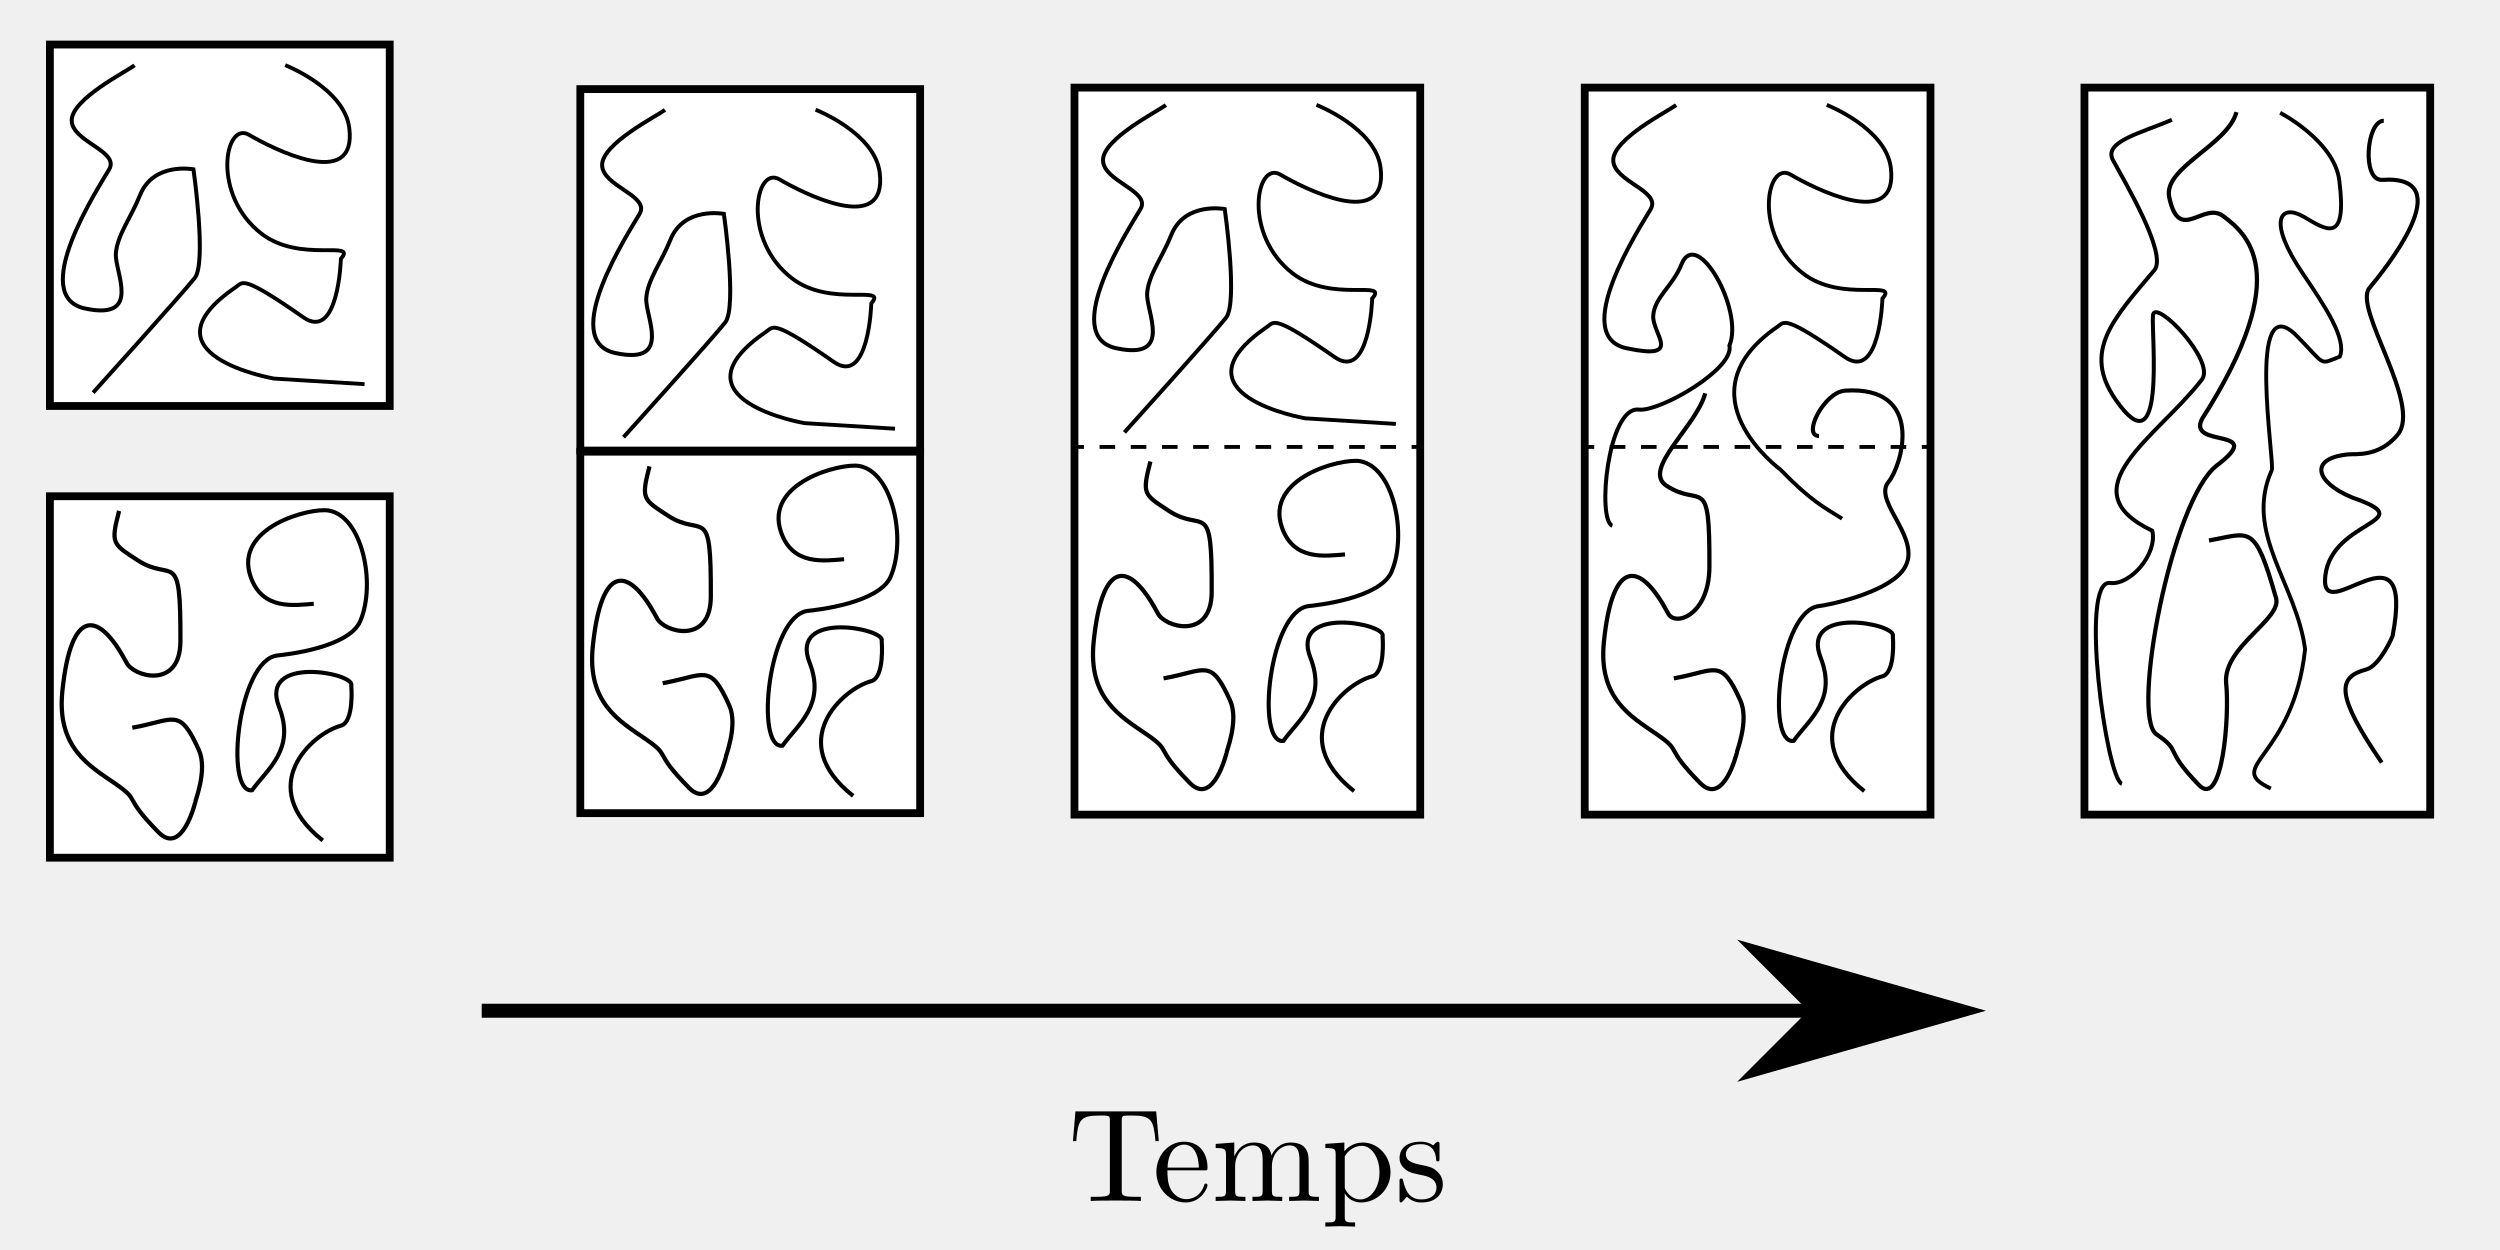
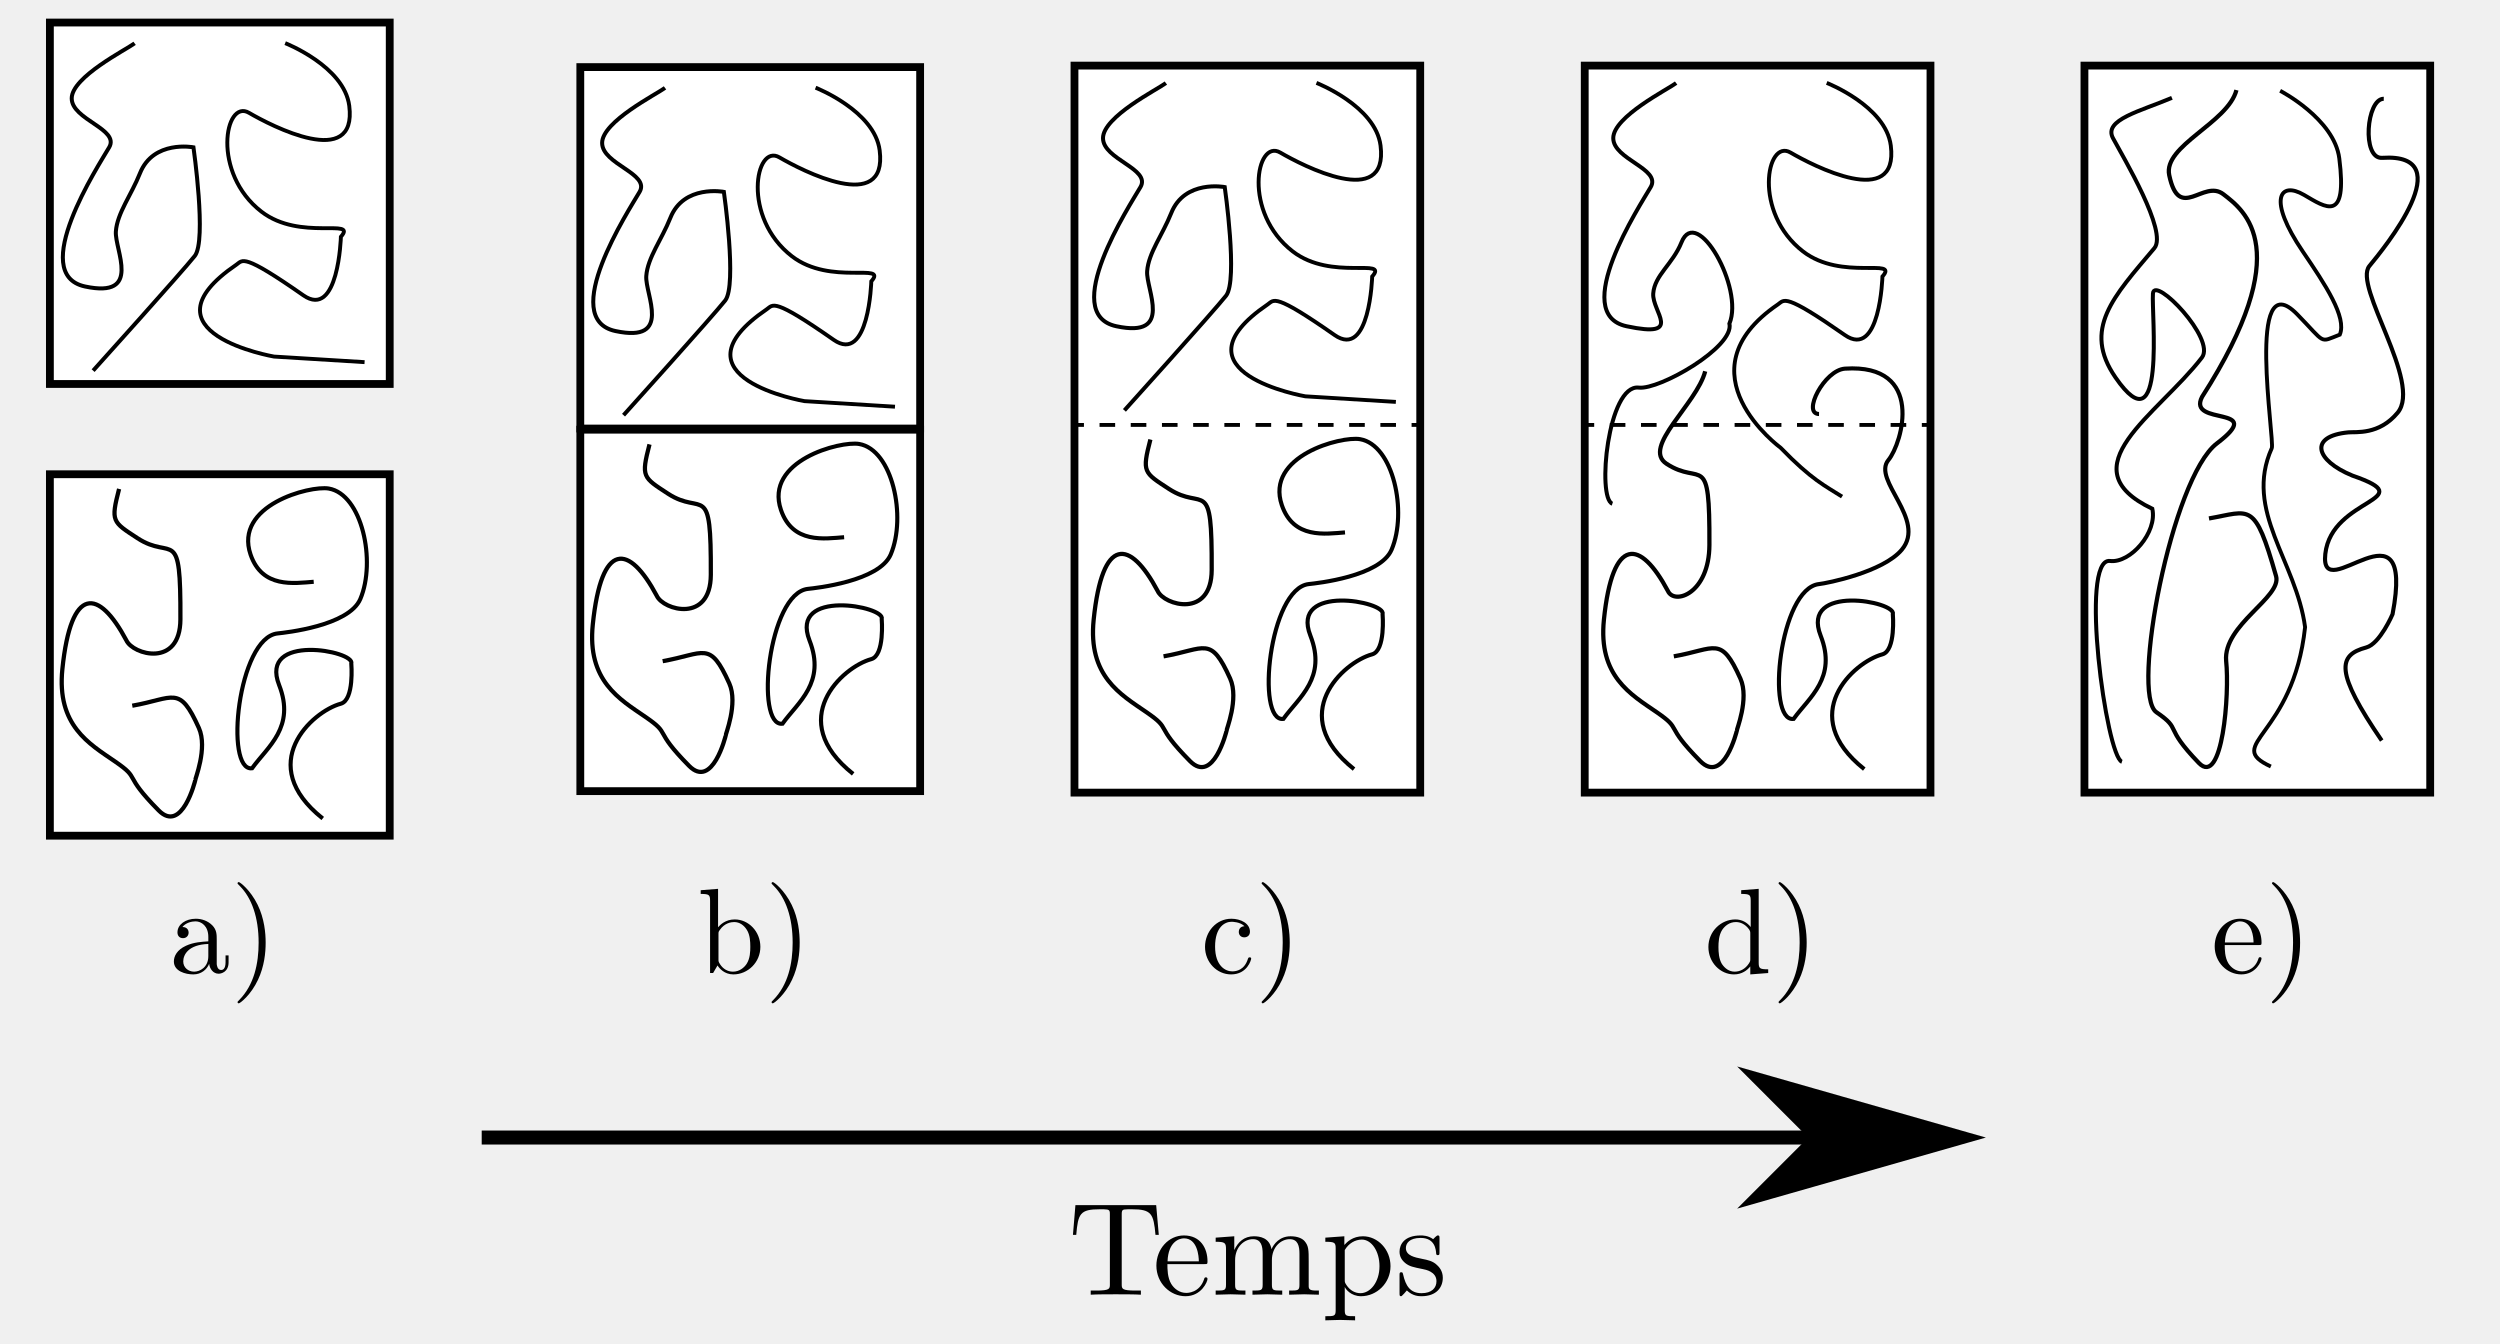
- <svg xmlns="http://www.w3.org/2000/svg" width="80mm" height="40mm" viewBox="0 0 283.464 141.732" id="svg2" version="1.1">
+ <svg xmlns="http://www.w3.org/2000/svg" width="80mm" height="43mm" viewBox="0 0 283.464 152.362" id="svg2" version="1.1">
  <defs id="defs4">
    <marker orient="auto" refY="0" refX="0" id="marker4881" style="overflow:visible">
      <path id="path4883" d="M 0,0 5,-5 -12.5,0 5,5 Z" style="fill:#000000;fill-opacity:1;fill-rule:evenodd;stroke:#000000;stroke-width:1pt;stroke-opacity:1" transform="matrix(0.8,0,0,0.8,10,0)" />
    </marker>
    <marker orient="auto" refY="0" refX="0" id="Arrow1Lend" style="overflow:visible">
      <path id="path4436" d="M 0,0 5,-5 -12.5,0 5,5 Z" style="fill:#000000;fill-opacity:1;fill-rule:evenodd;stroke:#000000;stroke-width:1pt;stroke-opacity:1" transform="matrix(-0.8,0,0,-0.8,-10,0)" />
    </marker>
    <marker orient="auto" refY="0" refX="0" id="marker4761" style="overflow:visible">
      <path id="path4763" d="M 0,0 5,-5 -12.5,0 5,5 Z" style="fill:#000000;fill-opacity:1;fill-rule:evenodd;stroke:#000000;stroke-width:1pt;stroke-opacity:1" transform="matrix(0.8,0,0,0.8,10,0)" />
    </marker>
    <marker orient="auto" refY="0" refX="0" id="marker4709" style="overflow:visible">
      <path id="path4711" d="M 0,0 5,-5 -12.5,0 5,5 Z" style="fill:#000000;fill-opacity:1;fill-rule:evenodd;stroke:#000000;stroke-width:1pt;stroke-opacity:1" transform="matrix(0.8,0,0,0.8,10,0)" />
    </marker>
    <marker orient="auto" refY="0" refX="0" id="Arrow1Lstart" style="overflow:visible">
      <path id="path4433" d="M 0,0 5,-5 -12.5,0 5,5 Z" style="fill:#000000;fill-opacity:1;fill-rule:evenodd;stroke:#000000;stroke-width:1pt;stroke-opacity:1" transform="matrix(0.8,0,0,0.8,10,0)" />
    </marker>
  </defs>
-   <g id="layer1" transform="translate(0,-910.63)">
-     <g id="g4180" transform="matrix(0.4422586,0,0,0.4422586,-28.16005,881.606)">
+   <g id="layer1" transform="translate(0,-900.0001)">
+     <g id="g4180" transform="matrix(0.4422586,0,0,0.4422586,-28.16005,868.481)">
      <rect y="77.046" x="76.465" height="92.666" width="87.125" id="rect4136" style="opacity:1;fill:#ffffff;fill-opacity:1;stroke:#000000;stroke-width:2;stroke-linecap:butt;stroke-linejoin:miter;stroke-miterlimit:4;stroke-dasharray:none;stroke-opacity:1" />
      <rect y="192.856" x="76.465" height="92.666" width="87.125" id="rect4136-0" style="opacity:1;fill:#ffffff;fill-opacity:1;stroke:#000000;stroke-width:2;stroke-linecap:butt;stroke-linejoin:miter;stroke-miterlimit:4;stroke-dasharray:none;stroke-opacity:1" />
      <path id="path4172" d="m 98.18,82.372 c -2.058,1.569 -16.121,8.627 -16.121,14.117 0,5.49 12.348,7.843 9.604,12.548 -2.744,4.706 -20.923,32.547 -6.174,35.684 14.749,3.137 7.546,-9.411 7.889,-14.117 0.343,-4.706 3.957,-9.325 6.174,-14.901 3.43,-8.627 13.72,-6.666 13.72,-6.666 0,0 3.43,23.92 0.343,27.841 -3.087,3.921 -26.068,29.41 -26.068,29.41" style="fill:none;fill-rule:evenodd;stroke:#000000;stroke-width:1.027px;stroke-linecap:butt;stroke-linejoin:miter;stroke-opacity:1" />
      <path id="path4174" d="m 157.143,164.115 -23.214,-1.429 c 0,0 -35.281,-6.083 -9.643,-23.571 1.679,-1.146 1.5,-3.072 17.143,7.857 9.043,6.318 9.643,-15 9.643,-15 4.328,-4.946 -10.426,1.22 -20.357,-6.429 -12.882,-9.921 -9.417,-28.982 -3.214,-25.357 5.633,3.292 27.822,14.856 25.714,-1.786 -1.286,-10.152 -16.429,-16.071 -16.429,-16.071" style="fill:none;fill-rule:evenodd;stroke:#000000;stroke-width:1px;stroke-linecap:butt;stroke-linejoin:miter;stroke-opacity:1" />
      <path id="path4176" d="m 97.584,252.2 c 10.801,-1.898 12.045,-5.449 17.074,5.703 2.335,5.179 -1.111,13.36 -0.93,13.42 0,0 -3.346,13.821 -9.382,7.716 -9.515,-9.621 -4.321,-7.821 -11.157,-12.525 -6.64,-4.569 -15.006,-9.235 -13.524,-23.709 2.212,-21.607 9.336,-20.628 16.398,-7.381 1.683,3.712 13.809,7.111 13.862,-5.368 0.105,-24.596 -1.929,-14.883 -10.988,-20.801 -6.478,-4.232 -6.898,-4.238 -4.733,-12.637" style="fill:none;fill-rule:evenodd;stroke:#000000;stroke-width:1.089px;stroke-linecap:butt;stroke-linejoin:miter;stroke-opacity:1" />
      <path id="path4178" d="m 146.414,281.109 c -17.525,-13.897 -2.771,-27.417 4.626,-29.423 3.498,-0.949 2.699,-10.298 2.699,-10.298 1.08,-3.231 -23.773,-7.918 -18.505,5.517 4.229,10.786 -2.914,15.762 -6.939,21.332 -7.144,0.909 -3.634,-33.521 6.554,-34.572 1.916,-0.198 18.277,-1.923 21.204,-8.827 4.109,-9.694 0.426,-26.857 -8.096,-28.319 -4.825,-0.828 -24.368,4.288 -20.047,16.918 2.99,8.741 11.18,7.356 16.192,6.988" style="fill:none;fill-rule:evenodd;stroke:#000000;stroke-width:1.054px;stroke-linecap:butt;stroke-linejoin:miter;stroke-opacity:1" />
    </g>
-     <g id="g4298" transform="matrix(0.4422586,0,0,0.4422586,-35.74163,877.526)">
+     <g id="g4298" transform="matrix(0.4422586,0,0,0.4422586,-35.74163,864.401)">
      <g transform="translate(-0.08928572,22.84836)" id="g4227">
        <rect style="opacity:1;fill:#ffffff;fill-opacity:1;stroke:#000000;stroke-width:2;stroke-linecap:butt;stroke-linejoin:miter;stroke-miterlimit:4;stroke-dasharray:none;stroke-opacity:1" id="rect4136-4" width="87.125" height="92.666" x="229.684" y="74.847" />
        <path style="fill:none;fill-rule:evenodd;stroke:#000000;stroke-width:1.027px;stroke-linecap:butt;stroke-linejoin:miter;stroke-opacity:1" d="m 251.398,80.173 c -2.058,1.569 -16.121,8.627 -16.121,14.117 0,5.49 12.348,7.843 9.604,12.548 -2.744,4.706 -20.923,32.547 -6.174,35.684 14.749,3.137 7.546,-9.411 7.889,-14.117 0.343,-4.706 3.957,-9.325 6.174,-14.901 3.43,-8.627 13.72,-6.666 13.72,-6.666 0,0 3.43,23.92 0.343,27.841 -3.087,3.921 -26.068,29.41 -26.068,29.41" id="path4172-9" />
        <path style="fill:none;fill-rule:evenodd;stroke:#000000;stroke-width:1px;stroke-linecap:butt;stroke-linejoin:miter;stroke-opacity:1" d="m 310.361,161.916 -23.214,-1.429 c 0,0 -35.281,-6.083 -9.643,-23.571 1.679,-1.146 1.5,-3.072 17.143,7.857 9.043,6.318 9.643,-15 9.643,-15 4.328,-4.946 -10.426,1.22 -20.357,-6.429 -12.882,-9.921 -9.417,-28.982 -3.214,-25.357 5.633,3.292 27.822,14.856 25.714,-1.786 -1.286,-10.152 -16.429,-16.071 -16.429,-16.071" id="path4174-3" />
      </g>
      <rect y="190.658" x="229.595" height="92.666" width="87.125" id="rect4136-0-7" style="opacity:1;fill:#ffffff;fill-opacity:1;stroke:#000000;stroke-width:2;stroke-linecap:butt;stroke-linejoin:miter;stroke-miterlimit:4;stroke-dasharray:none;stroke-opacity:1" />
      <path id="path4176-9" d="m 250.713,250.001 c 10.801,-1.898 12.045,-5.449 17.074,5.703 2.335,5.179 -1.111,13.36 -0.93,13.42 0,0 -3.346,13.821 -9.382,7.716 -9.515,-9.621 -4.321,-7.821 -11.157,-12.525 -6.64,-4.569 -15.006,-9.235 -13.524,-23.709 2.212,-21.607 9.336,-20.628 16.398,-7.381 1.683,3.712 13.809,7.111 13.862,-5.368 0.105,-24.596 -1.929,-14.883 -10.988,-20.801 -6.478,-4.232 -6.898,-4.238 -4.733,-12.637" style="fill:none;fill-rule:evenodd;stroke:#000000;stroke-width:1.089px;stroke-linecap:butt;stroke-linejoin:miter;stroke-opacity:1" />
      <path id="path4178-2" d="m 299.543,278.91 c -17.525,-13.897 -2.771,-27.417 4.626,-29.423 3.498,-0.949 2.699,-10.298 2.699,-10.298 1.08,-3.231 -23.773,-7.918 -18.505,5.517 4.229,10.786 -2.914,15.762 -6.939,21.332 -7.144,0.909 -3.634,-33.521 6.554,-34.572 1.916,-0.198 18.277,-1.923 21.204,-8.827 4.109,-9.694 0.426,-26.857 -8.096,-28.319 -4.825,-0.828 -24.368,4.288 -20.047,16.918 2.99,8.741 11.18,7.356 16.192,6.988" style="fill:none;fill-rule:evenodd;stroke:#000000;stroke-width:1.054px;stroke-linecap:butt;stroke-linejoin:miter;stroke-opacity:1" />
    </g>
-     <g id="g4307" transform="matrix(0.4422586,0,0,0.4422586,-47.74579,877.7468)">
+     <g id="g4307" transform="matrix(0.4422586,0,0,0.4422586,-47.74579,864.6218)">
      <g id="g4251">
        <rect style="opacity:1;fill:#ffffff;fill-opacity:1;stroke:#000000;stroke-width:2;stroke-linecap:butt;stroke-linejoin:miter;stroke-miterlimit:4;stroke-dasharray:none;stroke-opacity:1" id="rect4247" width="88.642" height="186.393" x="383.433" y="96.814" />
        <path style="fill:none;fill-rule:evenodd;stroke:#000000;stroke-width:1;stroke-linecap:butt;stroke-linejoin:miter;stroke-miterlimit:4;stroke-dasharray:4, 4;stroke-dashoffset:2;stroke-opacity:1" d="m 383.858,188.934 c 88.388,0 87.883,0 87.883,0" id="path4249" />
      </g>
      <path id="path4172-9-9" d="m 406.866,101.29 c -2.058,1.569 -16.121,8.627 -16.121,14.117 0,5.49 12.348,7.843 9.604,12.548 -2.744,4.706 -20.923,32.547 -6.174,35.684 14.749,3.137 7.546,-9.411 7.889,-14.117 0.343,-4.706 3.957,-9.325 6.174,-14.901 3.43,-8.627 13.72,-6.666 13.72,-6.666 0,0 3.43,23.92 0.343,27.841 -3.087,3.921 -26.068,29.41 -26.068,29.41" style="fill:none;fill-rule:evenodd;stroke:#000000;stroke-width:1.027px;stroke-linecap:butt;stroke-linejoin:miter;stroke-opacity:1" />
      <path id="path4174-3-9" d="m 465.829,183.033 -23.214,-1.429 c 0,0 -35.281,-6.083 -9.643,-23.571 1.679,-1.146 1.5,-3.072 17.143,7.857 9.043,6.318 9.643,-15 9.643,-15 4.328,-4.946 -10.426,1.22 -20.357,-6.429 -12.882,-9.921 -9.417,-28.982 -3.214,-25.357 5.633,3.292 27.822,14.856 25.714,-1.786 -1.286,-10.152 -16.429,-16.071 -16.429,-16.071" style="fill:none;fill-rule:evenodd;stroke:#000000;stroke-width:1px;stroke-linecap:butt;stroke-linejoin:miter;stroke-opacity:1" />
      <path id="path4176-9-4" d="m 406.27,248.27 c 10.801,-1.898 12.045,-5.449 17.074,5.703 2.335,5.179 -1.111,13.36 -0.93,13.42 0,0 -3.346,13.821 -9.382,7.716 -9.515,-9.621 -4.321,-7.821 -11.157,-12.525 -6.64,-4.569 -15.006,-9.235 -13.524,-23.709 2.212,-21.607 9.336,-20.628 16.398,-7.381 1.683,3.712 13.809,7.111 13.862,-5.368 0.105,-24.596 -1.929,-14.883 -10.988,-20.801 -6.478,-4.232 -6.898,-4.238 -4.733,-12.637" style="fill:none;fill-rule:evenodd;stroke:#000000;stroke-width:1.089px;stroke-linecap:butt;stroke-linejoin:miter;stroke-opacity:1" />
      <path id="path4178-2-5" d="m 455.1,277.179 c -17.525,-13.897 -2.771,-27.417 4.626,-29.423 3.498,-0.949 2.699,-10.298 2.699,-10.298 1.08,-3.231 -23.773,-7.918 -18.505,5.517 4.229,10.786 -2.914,15.762 -6.939,21.332 -7.144,0.909 -3.634,-33.521 6.554,-34.572 1.916,-0.198 18.277,-1.923 21.204,-8.827 4.109,-9.694 0.426,-26.857 -8.096,-28.319 -4.825,-0.828 -24.368,4.288 -20.047,16.918 2.99,8.741 11.18,7.356 16.192,6.988" style="fill:none;fill-rule:evenodd;stroke:#000000;stroke-width:1.054px;stroke-linecap:butt;stroke-linejoin:miter;stroke-opacity:1" />
    </g>
-     <g id="g4380" transform="matrix(0.4422586,0,0,0.4422586,-57.22276,879.2801)">
+     <g id="g4380" transform="matrix(0.4422586,0,0,0.4422586,-57.22276,866.1551)">
      <g transform="translate(152.2461,-3.466806)" id="g4251-3">
        <rect style="opacity:1;fill:#ffffff;fill-opacity:1;stroke:#000000;stroke-width:2;stroke-linecap:butt;stroke-linejoin:miter;stroke-miterlimit:4;stroke-dasharray:none;stroke-opacity:1" id="rect4247-5" width="88.642" height="186.393" x="383.433" y="96.814" />
        <path style="fill:none;fill-rule:evenodd;stroke:#000000;stroke-width:1;stroke-linecap:butt;stroke-linejoin:miter;stroke-miterlimit:4;stroke-dasharray:4, 4;stroke-dashoffset:2;stroke-opacity:1" d="m 383.858,188.934 c 88.388,0 87.883,0 87.883,0" id="path4249-7" />
      </g>
      <path id="path4172-9-9-0" d="m 559.112,97.823 c -2.058,1.569 -16.121,8.627 -16.121,14.117 0,5.49 12.348,7.843 9.604,12.548 -2.744,4.706 -20.923,32.547 -6.174,35.684 14.749,3.137 6.475,-3.697 6.818,-8.402 0.343,-4.706 5.018,-7.543 7.246,-13.115 3.901,-9.756 16.08,11.742 12.292,20.834 1.338,6.023 -17.993,17.053 -23.228,16.412 -7.949,-0.973 -10.795,28.429 -6.783,29.767" style="fill:none;fill-rule:evenodd;stroke:#000000;stroke-width:1.027px;stroke-linecap:butt;stroke-linejoin:miter;stroke-opacity:1" />
      <path id="path4174-3-9-8" d="m 601.646,203.852 c -4.287,-2.741 -7.799,-4.318 -15.714,-12.5 0,0 -26.352,-19.297 -0.714,-36.786 1.679,-1.146 1.5,-3.072 17.143,7.857 9.043,6.318 9.643,-15 9.643,-15 4.328,-4.946 -10.426,1.22 -20.357,-6.429 -12.882,-9.921 -9.417,-28.982 -3.214,-25.357 5.633,3.292 27.822,14.856 25.714,-1.786 -1.286,-10.152 -16.429,-16.071 -16.429,-16.071" style="fill:none;fill-rule:evenodd;stroke:#000000;stroke-width:1px;stroke-linecap:butt;stroke-linejoin:miter;stroke-opacity:1" />
      <path id="path4176-9-4-1" d="m 558.516,244.803 c 10.801,-1.898 12.045,-5.449 17.074,5.703 2.335,5.179 -1.111,13.36 -0.93,13.42 0,0 -3.346,13.821 -9.382,7.716 -9.515,-9.621 -4.321,-7.821 -11.157,-12.525 -6.64,-4.569 -15.006,-9.235 -13.524,-23.709 2.212,-21.607 9.336,-20.628 16.398,-7.381 1.683,3.712 10.594,0.683 10.648,-11.797 0.105,-24.596 -1.929,-14.883 -10.988,-20.801 -6.478,-4.232 7.745,-15.309 9.909,-23.709" style="fill:none;fill-rule:evenodd;stroke:#000000;stroke-width:1.089px;stroke-linecap:butt;stroke-linejoin:miter;stroke-opacity:1" />
      <path id="path4178-2-5-9" d="m 607.346,273.712 c -17.525,-13.897 -2.771,-27.417 4.626,-29.423 3.498,-0.949 2.699,-10.298 2.699,-10.298 1.08,-3.231 -23.773,-7.918 -18.505,5.517 4.229,10.786 -2.914,15.762 -6.939,21.332 -7.144,0.909 -3.634,-33.521 6.554,-34.572 1.916,-0.198 16.413,-3.058 21.204,-8.827 6.412,-7.72 -7.712,-17.812 -3.453,-22.962 3.593,-4.345 9.47,-24.779 -11.119,-23.439 -5.3,0.345 -11.096,11.562 -6.665,11.631" style="fill:none;fill-rule:evenodd;stroke:#000000;stroke-width:1.054px;stroke-linecap:butt;stroke-linejoin:miter;stroke-opacity:1" />
    </g>
-     <g id="g5137" transform="matrix(0.4422586,0,0,0.4422586,-3.448726,885.1439)">
+     <g id="g5137" transform="matrix(0.4422586,0,0,0.4422586,-3.448726,872.0189)">
      <rect y="80.088" x="542.206" height="186.393" width="88.642" id="rect4247-5-3" style="opacity:1;fill:#ffffff;fill-opacity:1;stroke:#000000;stroke-width:2;stroke-linecap:butt;stroke-linejoin:miter;stroke-miterlimit:4;stroke-dasharray:none;stroke-opacity:1" />
      <path id="path4172-9-9-0-9" d="m 564.629,88.353 c -7.987,3.393 -17.632,5.614 -15.111,10.329 2.589,4.841 14.125,24.04 10.614,28.205 -10.515,12.476 -18.525,20.746 -9.962,33.158 13.004,18.848 9.192,-16.287 9.596,-21.534 0.361,-4.704 16.215,11.681 12.549,16.432 -11.369,14.734 -34.859,28.194 -12.71,38.764 1.338,6.023 -5.618,14.023 -10.854,13.382 -7.949,-0.973 -0.946,50.148 3.066,51.485" style="fill:none;fill-rule:evenodd;stroke:#000000;stroke-width:1.027px;stroke-linecap:butt;stroke-linejoin:miter;stroke-opacity:1" />
      <path id="path4174-3-9-8-0" d="m 589.991,259.789 c -12.348,-5.763 5.727,-7.466 8.782,-35.734 -2.273,-16.955 -15.756,-29.823 -8.543,-45.877 0.833,-1.854 -6.795,-47.971 6.536,-34.317 7.469,7.65 5.532,7.269 10.906,5.203 1.868,-4.454 -3.744,-12.844 -9.498,-21.328 -9.127,-13.457 -5.882,-18.122 0.321,-14.498 5.633,3.292 11.155,7.279 9.047,-9.362 -1.286,-10.152 -15.166,-17.334 -15.166,-17.334" style="fill:none;fill-rule:evenodd;stroke:#000000;stroke-width:1px;stroke-linecap:butt;stroke-linejoin:miter;stroke-opacity:1" />
      <path id="path4176-9-4-1-2" d="m 574.134,196.189 c 10.635,-1.842 11.681,-4.646 17.2,14.795 1.539,5.419 -13.616,12.475 -12.799,21.754 0.903,8.426 -0.93,32.409 -6.983,26.152 -9.408,-9.726 -4.069,-8.326 -10.905,-13.03 -6.64,-4.569 3.932,-60.113 15.518,-68.913 13.184,-10.013 -7.768,-4.223 -3.805,-11.927 24.249,-37.869 10.984,-47.701 5.471,-51.95 -5.15,-3.969 -11.328,7.244 -13.892,-4.891 -1.6,-7.571 15.068,-13.415 17.233,-21.815" style="fill:none;fill-rule:evenodd;stroke:#000000;stroke-width:1.089px;stroke-linecap:butt;stroke-linejoin:miter;stroke-opacity:1" />
      <path id="path4178-2-5-9-0" d="m 618.419,253.13 c -11.996,-17.583 -11.292,-21.905 -3.96,-23.867 3.502,-0.937 6.739,-8.53 6.739,-8.53 6.008,-31.563 -18.815,-1.1 -17.242,-15.444 1.603,-14.622 25.24,-13.751 6.95,-20.085 -9.556,-3.916 -11.252,-10.119 -1.022,-11.086 1.918,-0.181 7.826,0.73 12.617,-5.039 6.412,-7.72 -11.5,-32.46 -7.241,-37.61 3.593,-4.345 23.865,-29.073 3.276,-27.732 -5.3,0.345 -4.025,-15.207 0.406,-15.138" style="fill:none;fill-rule:evenodd;stroke:#000000;stroke-width:1.054px;stroke-linecap:butt;stroke-linejoin:miter;stroke-opacity:1" />
    </g>
-     <path id="path4427" d="m 54.618,1025.232 c 167.474,0 167.474,0 167.474,0" style="fill:none;fill-rule:evenodd;stroke:#000000;stroke-width:1.587;stroke-linecap:butt;stroke-linejoin:miter;stroke-miterlimit:4;stroke-dasharray:none;stroke-opacity:1;marker-end:url(#Arrow1Lend)" />
+     <path id="path4427" d="m 54.618,1028.982 c 167.474,0 167.474,0 167.474,0" style="fill:none;fill-rule:evenodd;stroke:#000000;stroke-width:1.587;stroke-linecap:butt;stroke-linejoin:miter;stroke-miterlimit:4;stroke-dasharray:none;stroke-opacity:1;marker-end:url(#Arrow1Lend)" />
    <text xml:space="preserve" style="font-style:normal;font-variant:normal;font-weight:normal;font-stretch:normal;font-size:15px;line-height:0%;font-family:'Latin Modern Roman';-inkscape-font-specification:'Latin Modern Roman, Normal';font-variant-ligatures:normal;font-variant-caps:normal;font-variant-numeric:normal;font-feature-settings:normal;text-align:start;letter-spacing:0px;word-spacing:0px;writing-mode:lr-tb;text-anchor:start;fill:#000000;fill-opacity:1;stroke:none;stroke-width:1px;stroke-linecap:butt;stroke-linejoin:miter;stroke-opacity:1" x="121.111" y="1046.8" id="text5381">
      <tspan x="121.111" y="1046.8" id="tspan5383" style="font-style:normal;font-variant:normal;font-weight:normal;font-stretch:normal;font-size:15px;line-height:1.25;font-family:'Latin Modern Roman';-inkscape-font-specification:'Latin Modern Roman, Normal';font-variant-ligatures:normal;font-variant-caps:normal;font-variant-numeric:normal;font-feature-settings:normal;text-align:start;writing-mode:lr-tb;text-anchor:start">
        <tspan x="121.111" y="1046.8" style="font-style:normal;font-variant:normal;font-weight:normal;font-stretch:normal;font-size:15px;line-height:125%;font-family:'Latin Modern Roman';-inkscape-font-specification:'Latin Modern Roman, Normal';font-variant-ligatures:normal;font-variant-caps:normal;font-variant-numeric:normal;font-feature-settings:normal;text-align:start;writing-mode:lr-tb;text-anchor:start" id="tspan5385">Temps</tspan>
      </tspan>
    </text>
+     <text xml:space="preserve" style="font-style:normal;font-weight:normal;font-size:37.5px;line-height:125%;font-family:sans-serif;letter-spacing:0px;word-spacing:0px;fill:#000000;fill-opacity:1;stroke:none;stroke-width:0.937px;stroke-linecap:butt;stroke-linejoin:miter;stroke-opacity:1" x="19.279" y="1010.329" id="text943">
+       <tspan id="tspan941" x="19.279" y="1010.329" style="font-style:normal;font-variant:normal;font-weight:normal;font-stretch:normal;font-size:13.75px;font-family:'Latin Modern Roman';-inkscape-font-specification:'Latin Modern Roman, Normal';font-variant-ligatures:normal;font-variant-caps:normal;font-variant-numeric:normal;font-feature-settings:normal;text-align:start;writing-mode:lr-tb;text-anchor:start;stroke-width:0.937px">a)</tspan>
+     </text>
+     <text id="text947" y="1010.329" x="79.058" style="font-style:normal;font-weight:normal;font-size:37.5px;line-height:125%;font-family:sans-serif;letter-spacing:0px;word-spacing:0px;fill:#000000;fill-opacity:1;stroke:none;stroke-width:0.937px;stroke-linecap:butt;stroke-linejoin:miter;stroke-opacity:1" xml:space="preserve">
+       <tspan style="font-style:normal;font-variant:normal;font-weight:normal;font-stretch:normal;font-size:13.75px;font-family:'Latin Modern Roman';-inkscape-font-specification:'Latin Modern Roman, Normal';font-variant-ligatures:normal;font-variant-caps:normal;font-variant-numeric:normal;font-feature-settings:normal;text-align:start;writing-mode:lr-tb;text-anchor:start;stroke-width:0.937px" y="1010.329" x="79.058" id="tspan945">b)</tspan>
+     </text>
+     <text id="text947-0" y="1010.329" x="136.163" style="font-style:normal;font-weight:normal;font-size:37.5px;line-height:125%;font-family:sans-serif;letter-spacing:0px;word-spacing:0px;fill:#000000;fill-opacity:1;stroke:none;stroke-width:0.937px;stroke-linecap:butt;stroke-linejoin:miter;stroke-opacity:1" xml:space="preserve">
+       <tspan style="font-style:normal;font-variant:normal;font-weight:normal;font-stretch:normal;font-size:13.75px;font-family:'Latin Modern Roman';-inkscape-font-specification:'Latin Modern Roman, Normal';font-variant-ligatures:normal;font-variant-caps:normal;font-variant-numeric:normal;font-feature-settings:normal;text-align:start;writing-mode:lr-tb;text-anchor:start;stroke-width:0.937px" y="1010.329" x="136.163" id="tspan945-8">c)</tspan>
+     </text>
+     <text id="text947-4" y="1010.329" x="193.24" style="font-style:normal;font-weight:normal;font-size:37.5px;line-height:125%;font-family:sans-serif;letter-spacing:0px;word-spacing:0px;fill:#000000;fill-opacity:1;stroke:none;stroke-width:0.937px;stroke-linecap:butt;stroke-linejoin:miter;stroke-opacity:1" xml:space="preserve">
+       <tspan style="font-style:normal;font-variant:normal;font-weight:normal;font-stretch:normal;font-size:13.75px;font-family:'Latin Modern Roman';-inkscape-font-specification:'Latin Modern Roman, Normal';font-variant-ligatures:normal;font-variant-caps:normal;font-variant-numeric:normal;font-feature-settings:normal;text-align:start;writing-mode:lr-tb;text-anchor:start;stroke-width:0.937px" y="1010.329" x="193.24" id="tspan945-6">d)</tspan>
+     </text>
+     <text id="text947-7" y="1010.329" x="250.721" style="font-style:normal;font-weight:normal;font-size:37.5px;line-height:125%;font-family:sans-serif;letter-spacing:0px;word-spacing:0px;fill:#000000;fill-opacity:1;stroke:none;stroke-width:0.937px;stroke-linecap:butt;stroke-linejoin:miter;stroke-opacity:1" xml:space="preserve">
+       <tspan style="font-style:normal;font-variant:normal;font-weight:normal;font-stretch:normal;font-size:13.75px;font-family:'Latin Modern Roman';-inkscape-font-specification:'Latin Modern Roman, Normal';font-variant-ligatures:normal;font-variant-caps:normal;font-variant-numeric:normal;font-feature-settings:normal;text-align:start;writing-mode:lr-tb;text-anchor:start;stroke-width:0.937px" y="1010.329" x="250.721" id="tspan945-0">e)</tspan>
+     </text>
  </g>
</svg>
